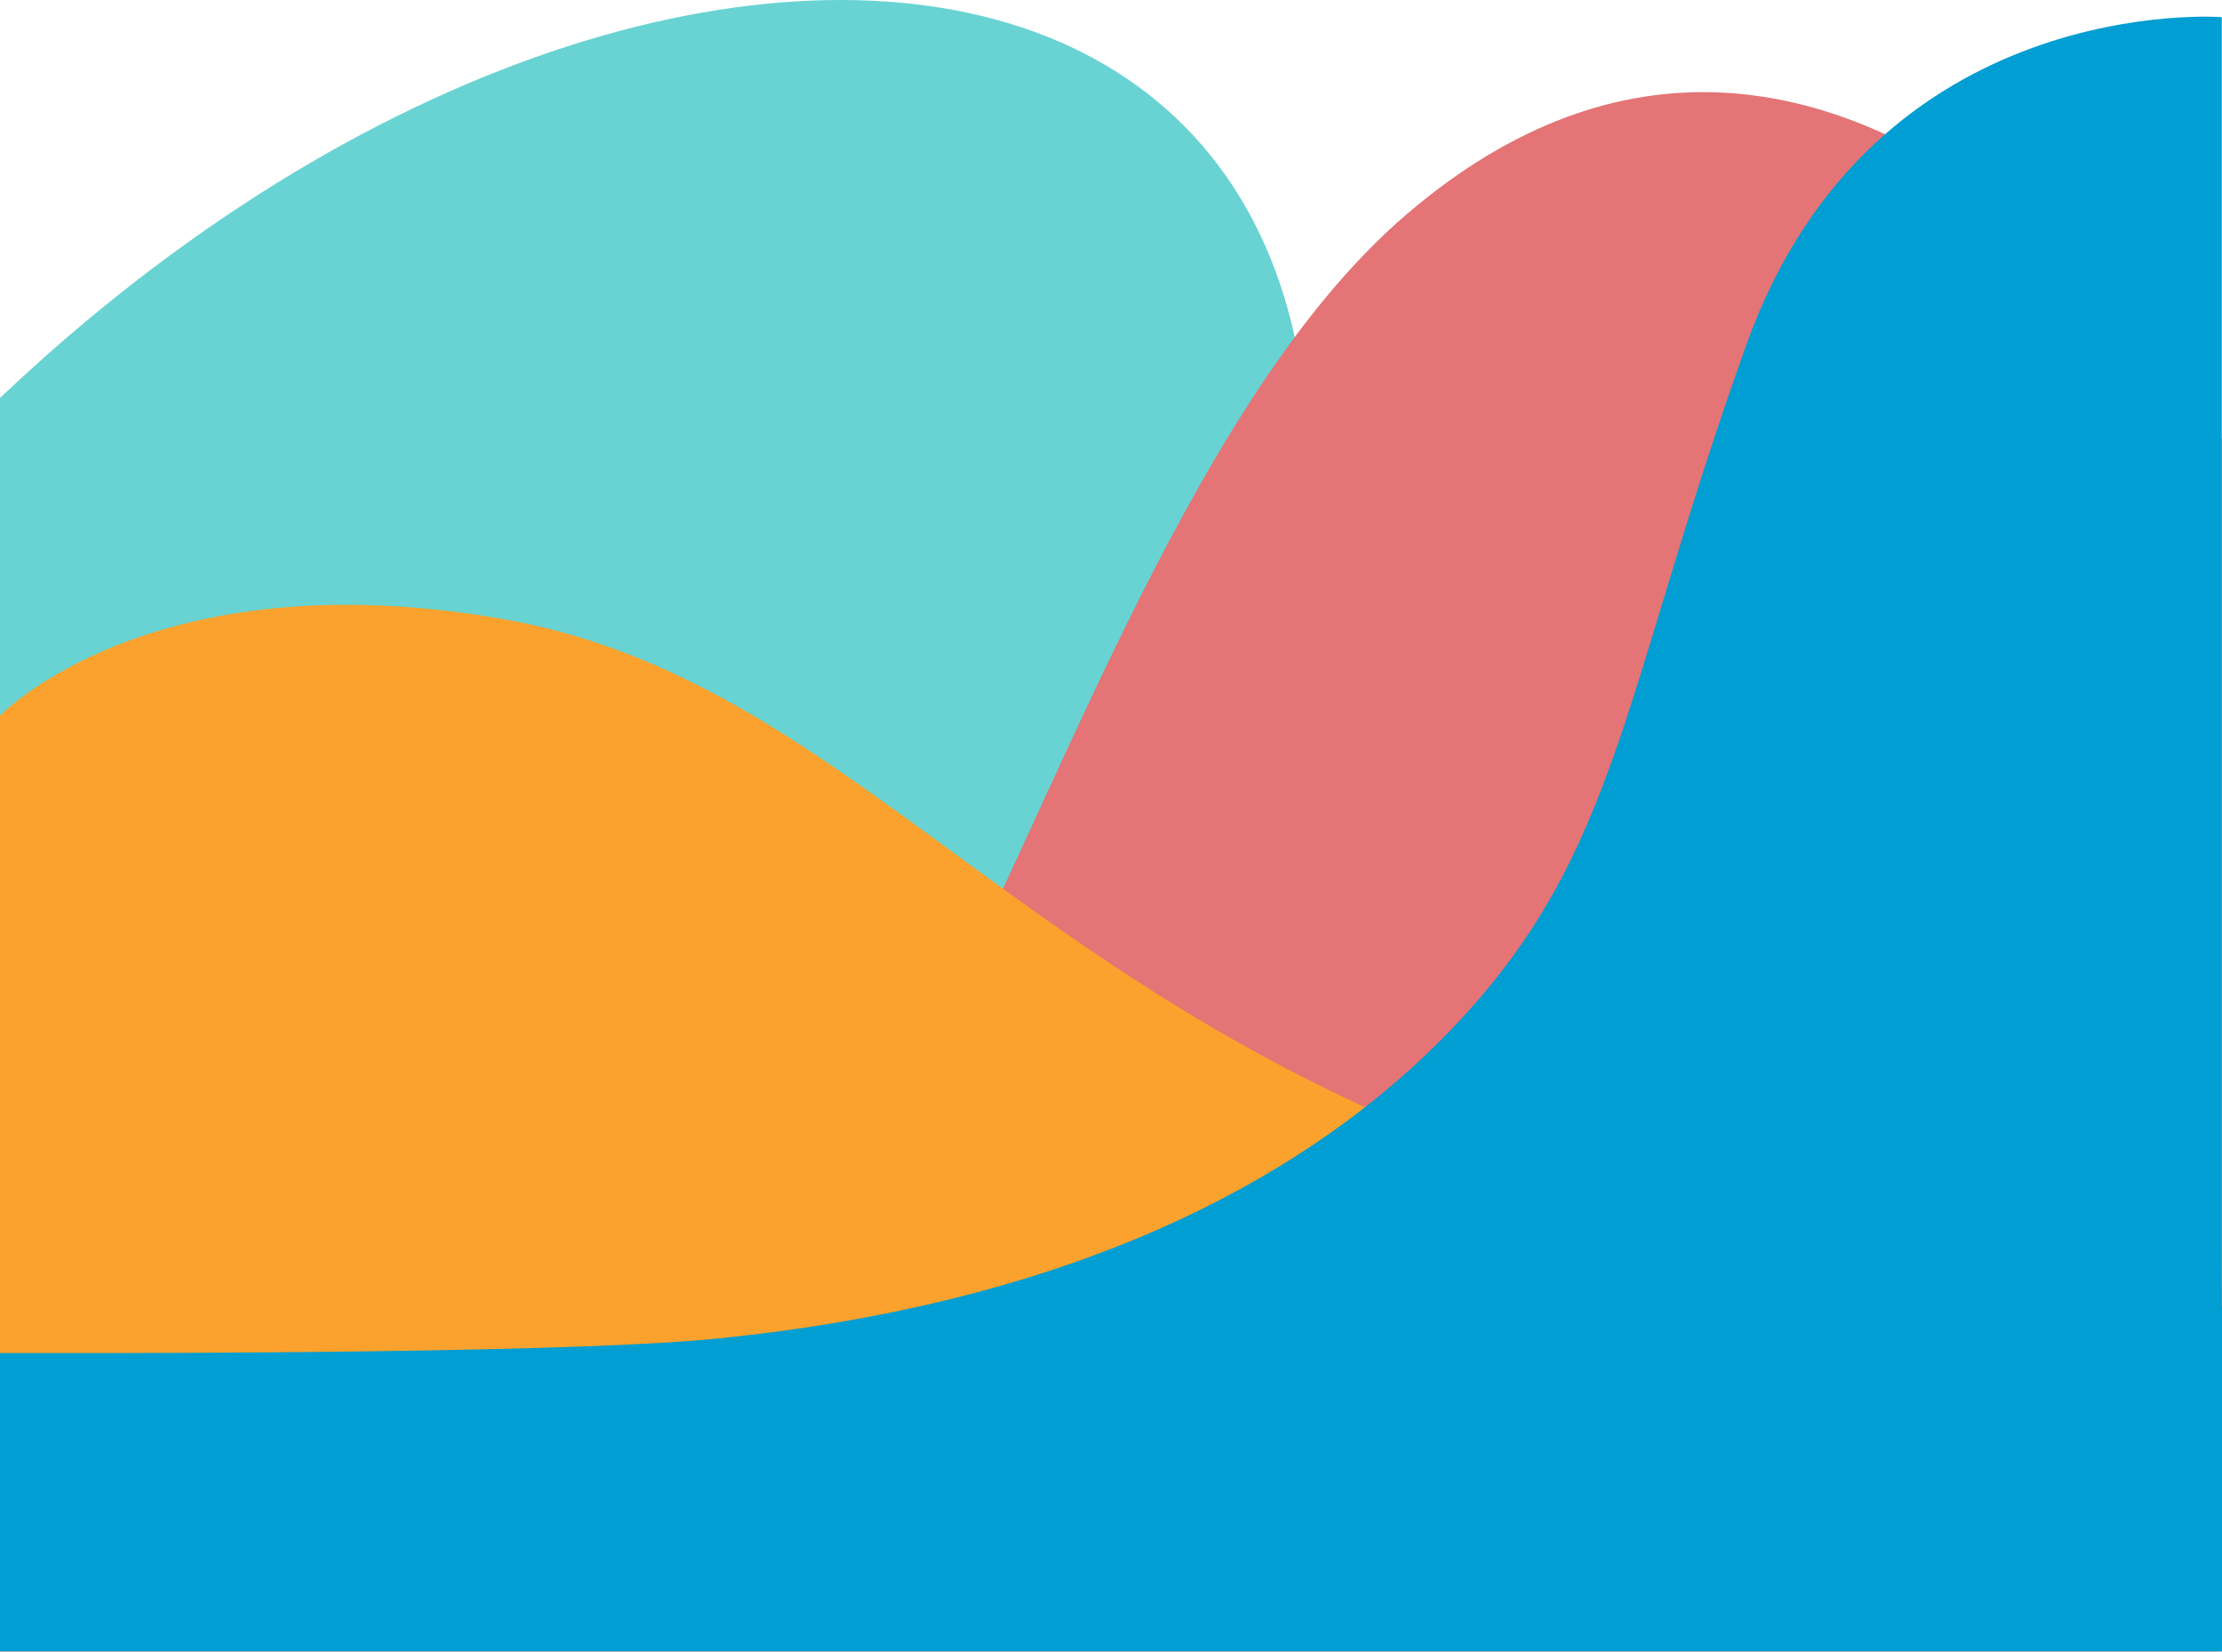
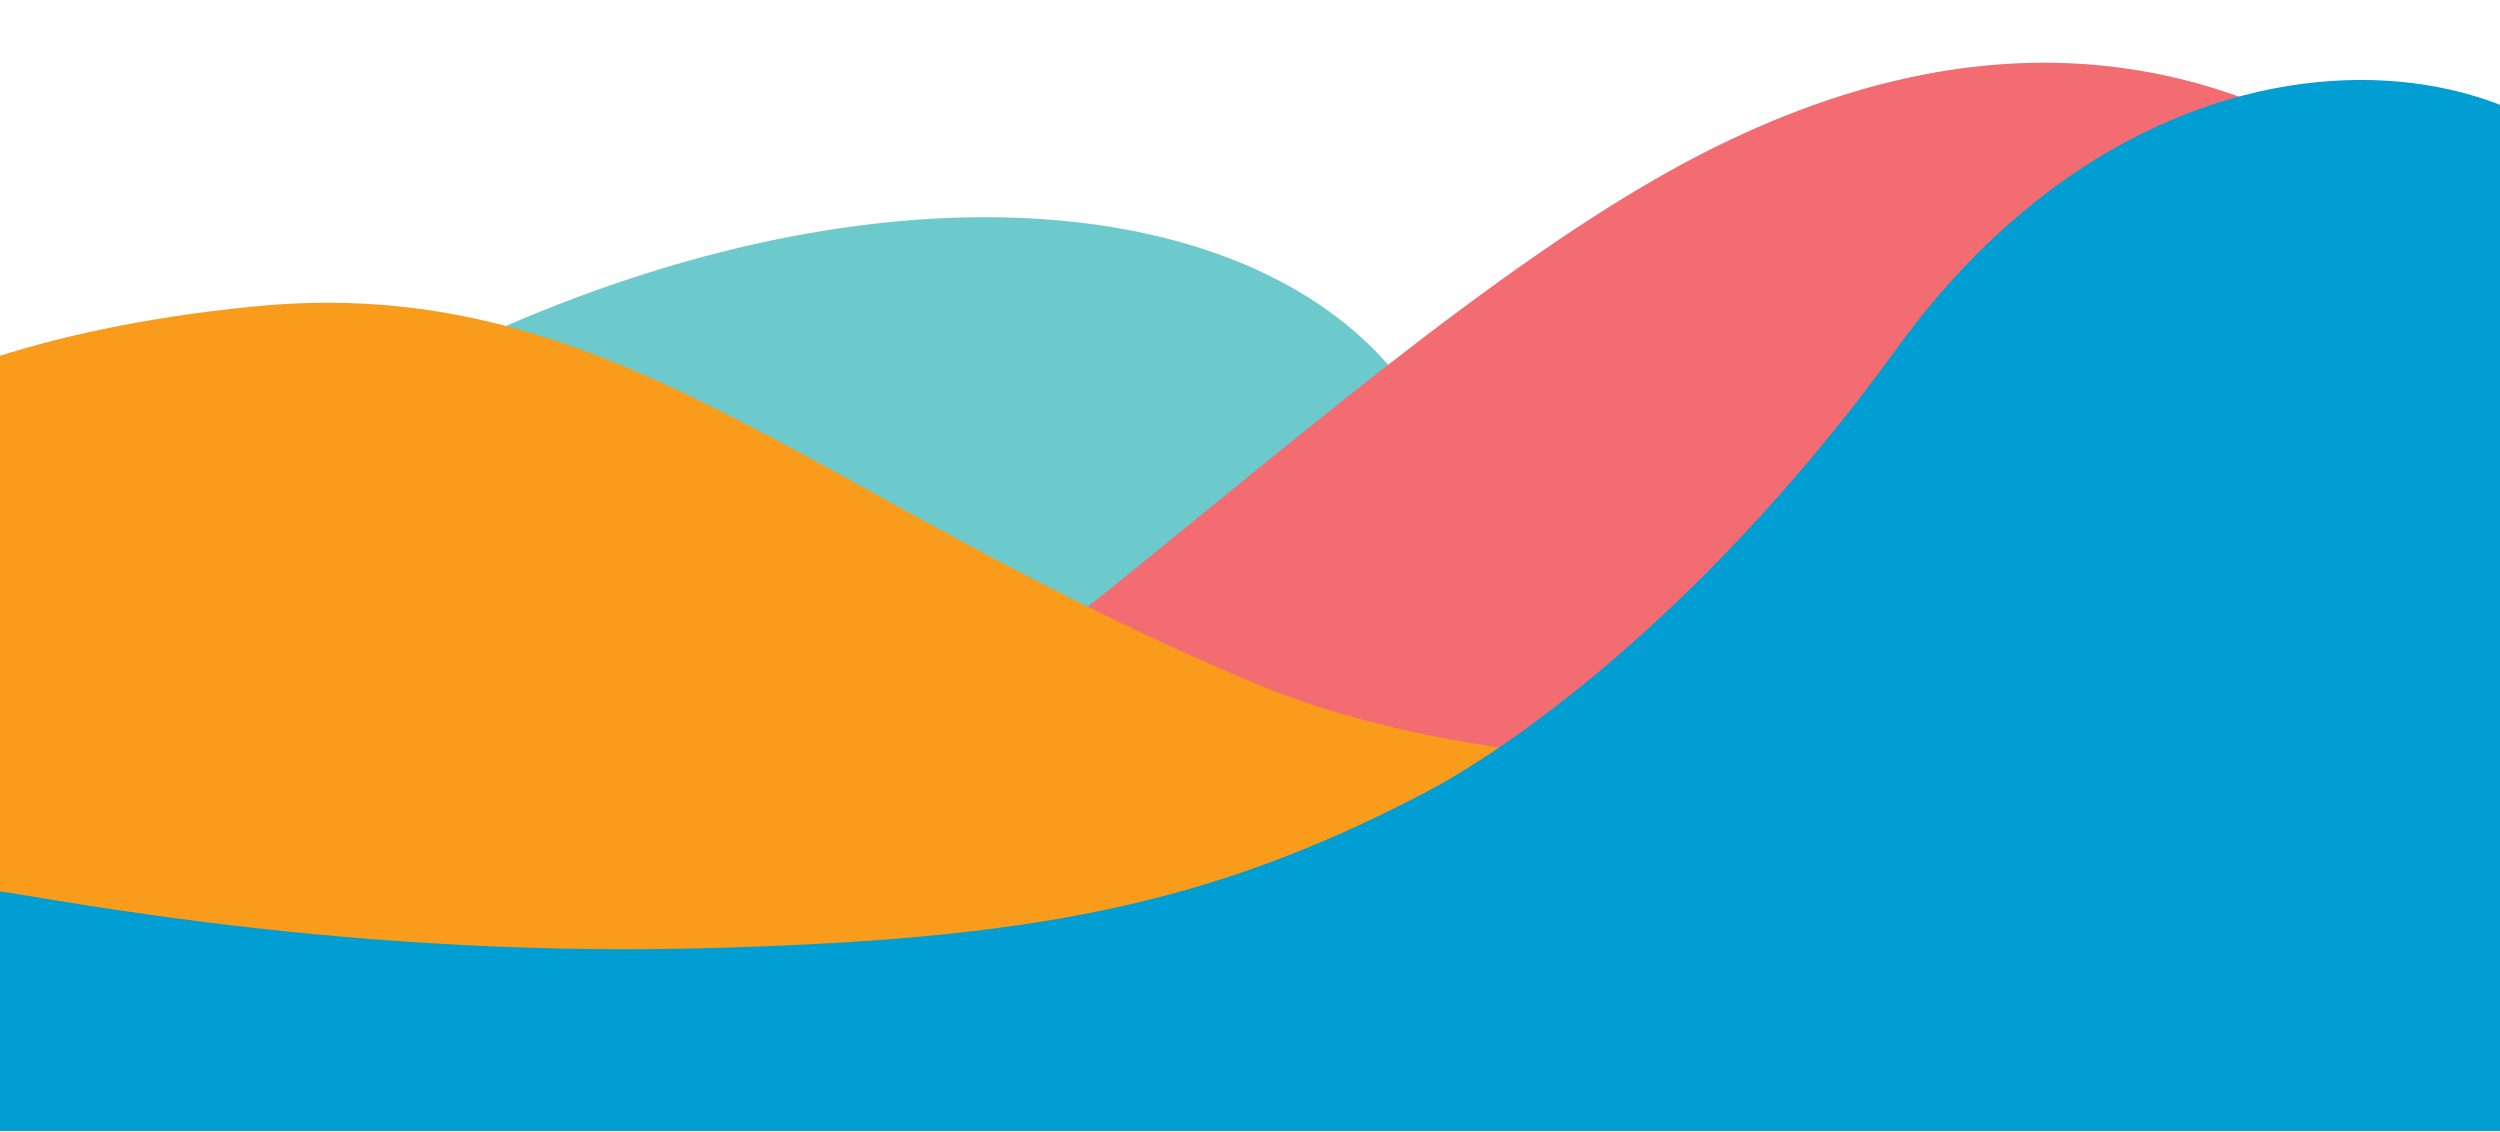
- <svg xmlns="http://www.w3.org/2000/svg" width="100%" height="100%" viewBox="0 0 612 455" version="1.1" xml:space="preserve" style="fill-rule:evenodd;clip-rule:evenodd;stroke-linejoin:round;stroke-miterlimit:2;">
-   <rect id="Page-Bubbles" x="0" y="0" width="612" height="454.896" style="fill:none;" />
+ <svg xmlns="http://www.w3.org/2000/svg" width="100%" height="100%" viewBox="0 0 612 277" version="1.1" xml:space="preserve" style="fill-rule:evenodd;clip-rule:evenodd;stroke-linejoin:round;stroke-miterlimit:2;">
+   <rect id="ThisYearBubbles" x="0" y="0" width="612" height="276.854" style="fill:none;" />
  <clipPath id="_clip1">
-     <rect x="0" y="0" width="612" height="454.896" />
+     <rect x="0" y="0" width="612" height="276.854" />
  </clipPath>
  <g clip-path="url(#_clip1)">
-     <path d="M-31.353,142.029c189.194,-212.612 461.703,-187.424 375.374,81.662c-29.272,91.239 63.998,125.913 120.048,129.041c100.608,5.615 147.931,1.539 147.931,1.539l0,264.87l-658.226,0l3.595,-237.061l11.278,-240.051Z" style="fill:#68d3d2;" />
-     <path d="M611.938,619.141l-611.938,0l0,-250.013c-2.983,8.541 60.203,43.122 133.582,34.027c54.35,-6.735 90.424,-61.189 116.647,-106.696c37.08,-64.348 75.498,-184.601 137.116,-237.366c119.827,-102.612 224.593,61.752 224.593,61.752l0,498.296Z" style="fill:#e47475;" />
-     <path d="M-0.062,197.207c0,0 41.533,-43.613 138.4,-26.709c85.463,14.913 131.137,86.246 239.876,135.531c97.879,44.364 202.141,46.468 233.724,37.527c0,0 -2.612,259.353 -2.612,259.353l-612,0l2.612,-405.702Z" style="fill:#faa22d;" />
-     <path d="M2.815,372.74c5.682,-0.046 148.322,0.57 193.794,-3.917c109.289,-10.786 167.612,-50.488 197.739,-79.84c51.667,-50.338 50.933,-94.296 86.65,-194.021c34.934,-97.54 130.94,-90.251 130.94,-90.251l0,355.229l0.062,-0.001l0,259.202l-612,0l0,-246.401l2.815,0Z" style="fill:#009ed2;" />
+     <path d="M-42.631,204.038c189.193,-212.611 435.787,-178.734 397.786,-32.881c-14.257,54.723 64.357,66.692 100.102,67.254c38.531,0.607 156.743,-5.972 156.743,-5.972l0,208.66l-658.226,0l3.595,-237.061l3.197,36.207l-3.197,-36.207Z" style="fill:#6ccacd;" />
+     <path d="M611.938,441.099l-611.938,0l-2.418,-275.419c-2.983,8.542 49.554,41.321 123.427,38.15c48.716,-2.091 89.809,-12.087 131.308,-44.28c46.818,-36.318 103.743,-87.408 152.849,-115.673c156.954,-90.339 237.111,62.788 237.111,62.788l-30.339,334.434Z" style="fill:#f26c72;" />
+     <path d="M-66.953,131.529c0,0 19.942,-45.557 128.668,-56.466c88.279,-8.858 135.851,46.398 245.724,92.326c99.15,41.445 272.916,7.066 304.499,-1.874c0,0 -2.612,259.353 -2.612,259.353l-620.706,-0.143l-55.573,-293.196Z" style="fill:#f99c1c;" />
+     <path d="M-1.769,218.058c5.682,-0.047 79.575,16.323 172.321,14.105c81.347,-1.945 125.107,-10.403 177.807,-37.879c25.444,-13.265 72.194,-48.543 115.979,-108.997c68.18,-94.137 172.016,-73.821 184.123,-21.82c9.403,40.39 -22.002,115.708 -22.002,115.708l-14.459,261.924l-620.439,0l6.67,-223.041l0,0Z" style="fill:#009ed2;" />
  </g>
</svg>
